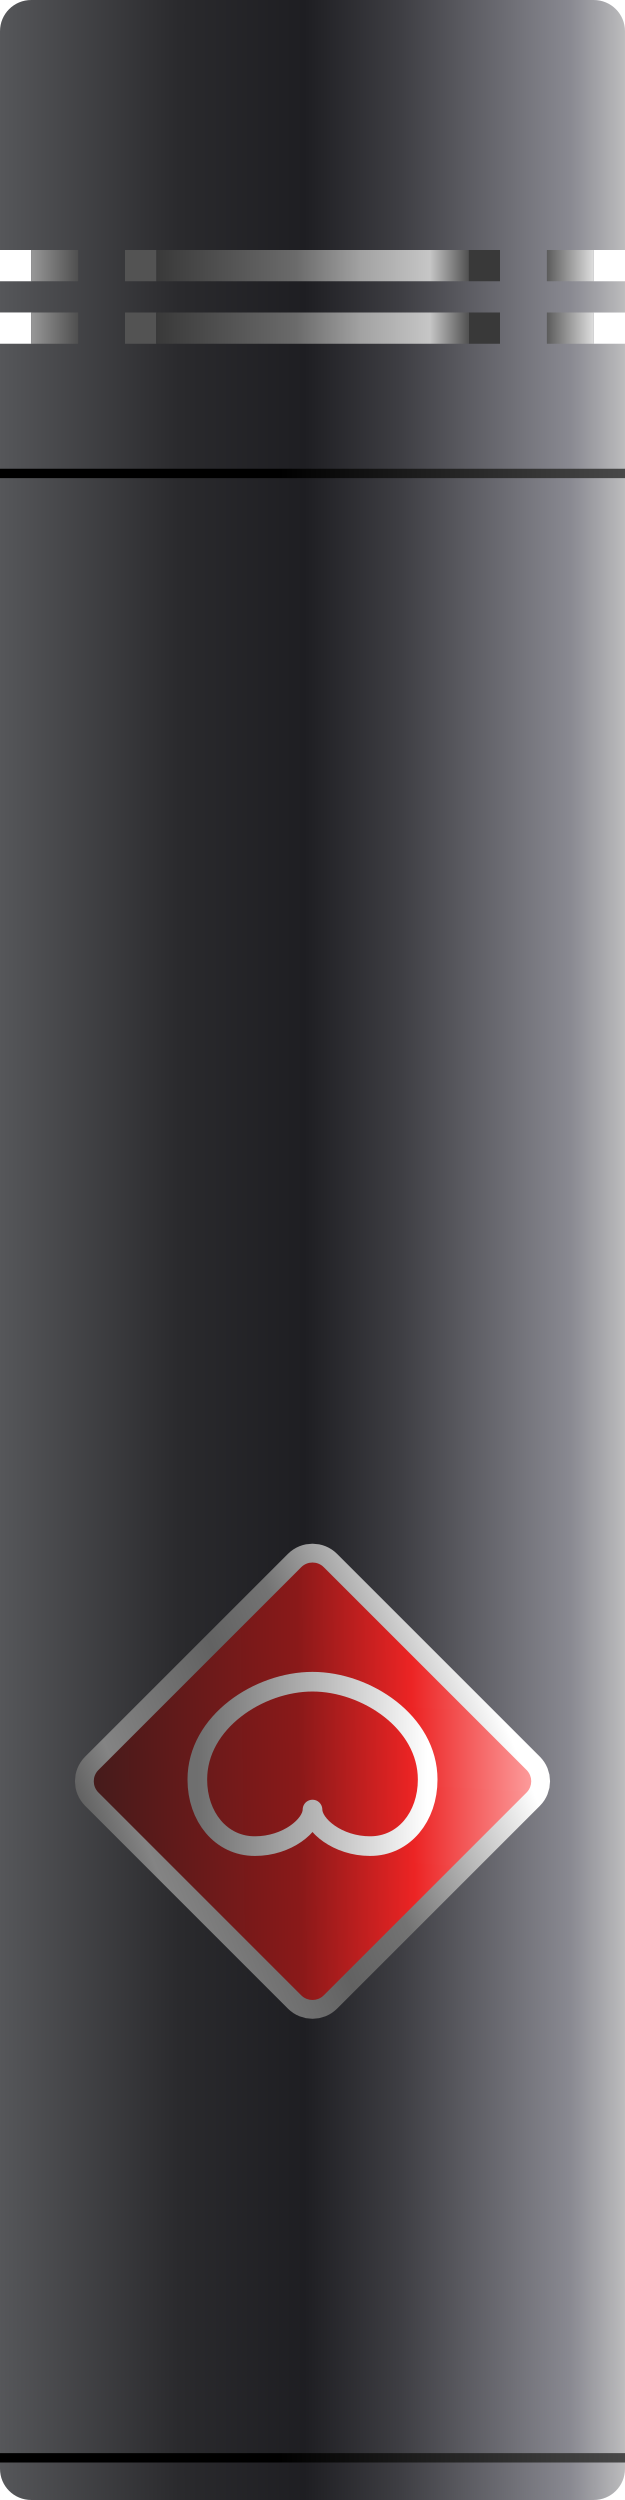
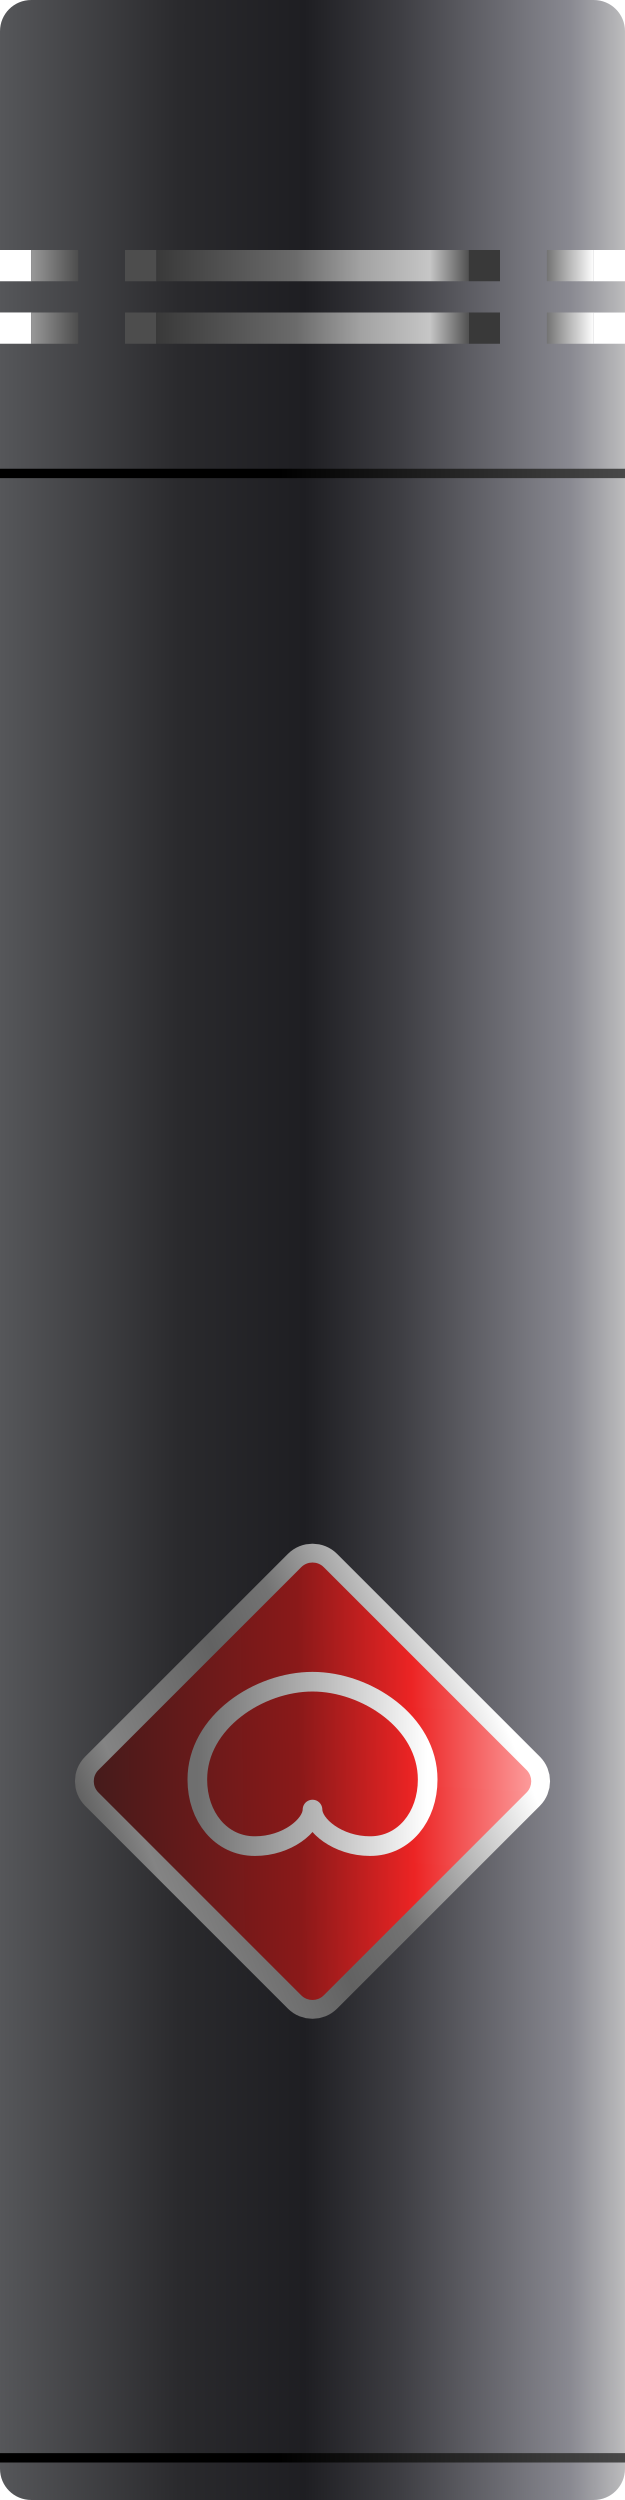
<svg xmlns="http://www.w3.org/2000/svg" xmlns:xlink="http://www.w3.org/1999/xlink" width="20mm" height="80mm" viewBox="0 0 200 799.998" version="1.1" id="svg5" xml:space="preserve">
  <defs id="defs2">
+     <linearGradient id="linearGradient1171">
+       <stop style="stop-color:#4d4d4d;stop-opacity:1;" offset="0" id="stop1167" />
+       <stop style="stop-color:#999999;stop-opacity:1;" offset="1" id="stop1169" />
+     </linearGradient>
+     <linearGradient id="linearGradient1165">
+       <stop style="stop-color:#737373;stop-opacity:1;" offset="0" id="stop1161" />
+       <stop style="stop-color:#ffffff;stop-opacity:1;" offset="1" id="stop1163" />
+     </linearGradient>
    <linearGradient id="linearGradient7">
      <stop style="stop-color:#6f6f6f;stop-opacity:1;" offset="0" id="stop5" />
      <stop style="stop-color:#b0b0b0;stop-opacity:1;" offset="0.477" id="stop6" />
      <stop style="stop-color:#ffffff;stop-opacity:1;" offset="1" id="stop7" />
    </linearGradient>
    <linearGradient id="linearGradient2">
-       <stop style="stop-color:#4f4f4f;stop-opacity:1;" offset="0" id="stop1" />
-       <stop style="stop-color:#989898;stop-opacity:1;" offset="1" id="stop2" />
+       <stop style="stop-color:#4d4d4d;stop-opacity:1;" offset="0" id="stop1" />
+       <stop style="stop-color:#999999;stop-opacity:1;" offset="1" id="stop2" />
    </linearGradient>
    <linearGradient id="linearGradient1036">
      <stop style="stop-color:#6f6f6f;stop-opacity:1;" offset="0" id="stop1032" />
      <stop style="stop-color:#c6c6c6;stop-opacity:1;" offset="0.485" id="stop1041" />
      <stop style="stop-color:#ffffff;stop-opacity:1;" offset="1" id="stop1034" />
    </linearGradient>
    <linearGradient id="linearGradient2327">
      <stop style="stop-color:#3e1b1b;stop-opacity:1;" offset="0" id="stop2323" />
      <stop style="stop-color:#8a1919;stop-opacity:1;" offset="0.475" id="stop2331" />
      <stop style="stop-color:#ec2424;stop-opacity:1;" offset="0.713" id="stop2333" />
      <stop style="stop-color:#ffadad;stop-opacity:1;" offset="1" id="stop2325" />
    </linearGradient>
    <linearGradient id="linearGradient2266">
      <stop style="stop-color:#4c4c4c;stop-opacity:1;" offset="0" id="stop2319" />
      <stop style="stop-color:#848484;stop-opacity:1;" offset="0.144" id="stop2262" />
      <stop style="stop-color:#626262;stop-opacity:1;" offset="0.415" id="stop2321" />
      <stop style="stop-color:#737373;stop-opacity:1;" offset="0.561" id="stop2317" />
      <stop style="stop-color:#ffffff;stop-opacity:1;" offset="0.896" id="stop2264" />
    </linearGradient>
    <linearGradient id="linearGradient2120">
      <stop style="stop-color:#393939;stop-opacity:1;" offset="0" id="stop2114" />
      <stop style="stop-color:#6b6b6b;stop-opacity:1;" offset="0.449" id="stop2116" />
      <stop style="stop-color:#a2a2a2;stop-opacity:1;" offset="0.655" id="stop2126" />
      <stop style="stop-color:#c6c6c6;stop-opacity:1;" offset="0.876" id="stop2118" />
      <stop style="stop-color:#515151;stop-opacity:1;" offset="1" id="stop2124" />
    </linearGradient>
    <linearGradient id="linearGradient2067">
-       <stop style="stop-color:#5b5b5b;stop-opacity:1;" offset="0" id="stop2061" />
-       <stop style="stop-color:#dedede;stop-opacity:1;" offset="1" id="stop2065" />
+       <stop style="stop-color:#737373;stop-opacity:1;" offset="0" id="stop2061" />
+       <stop style="stop-color:#ffffff;stop-opacity:1;" offset="1" id="stop2065" />
    </linearGradient>
    <linearGradient id="linearGradient939">
      <stop style="stop-color:#000000;stop-opacity:1;" offset="0.448" id="stop935" />
      <stop style="stop-color:#484848;stop-opacity:1;" offset="1" id="stop937" />
    </linearGradient>
    <linearGradient id="linearGradient925">
      <stop style="stop-color:#58595c;stop-opacity:1;" offset="0" id="stop921" />
      <stop style="stop-color:#2a2a2d;stop-opacity:1;" offset="0.293" id="stop931" />
      <stop style="stop-color:#1e1e22;stop-opacity:1;" offset="0.488" id="stop929" />
      <stop style="stop-color:#3e3e43;stop-opacity:1;" offset="0.637" id="stop4" />
      <stop style="stop-color:#898991;stop-opacity:1;" offset="0.901" id="stop923" />
      <stop style="stop-color:#c5c5c5;stop-opacity:1;" offset="1" id="stop3" />
    </linearGradient>
    <linearGradient xlink:href="#linearGradient925" id="linearGradient927" x1="2.3841858e-06" y1="400" x2="200" y2="400" gradientUnits="userSpaceOnUse" gradientTransform="matrix(1.029853,0,0,1.0073,-2.985352,-2.919973)" />
    <linearGradient xlink:href="#linearGradient939" id="linearGradient941" x1="-5.6843419e-14" y1="151.5" x2="200" y2="151.5" gradientUnits="userSpaceOnUse" />
    <linearGradient xlink:href="#linearGradient939" id="linearGradient1711" gradientUnits="userSpaceOnUse" x1="-5.6843419e-14" y1="151.5" x2="200" y2="151.5" gradientTransform="translate(0,634.9998)" />
    <linearGradient xlink:href="#linearGradient2120" id="linearGradient1666" x1="40" y1="85" x2="160" y2="85" gradientUnits="userSpaceOnUse" gradientTransform="matrix(0.8333333,0,0,1,16.66667,0)" />
-     <linearGradient xlink:href="#linearGradient2067" id="linearGradient2058" gradientUnits="userSpaceOnUse" x1="40" y1="85" x2="160" y2="85" gradientTransform="matrix(0.125,0,0,1,170,-7.2566405e-6)" />
+     <linearGradient xlink:href="#linearGradient1165" id="linearGradient2058" gradientUnits="userSpaceOnUse" x1="40" y1="85" x2="160" y2="85" gradientTransform="matrix(0.125,0,0,1,170,-7.2566405e-6)" />
    <linearGradient xlink:href="#linearGradient2067" id="linearGradient2111" gradientUnits="userSpaceOnUse" gradientTransform="matrix(0.125,0,0,1,170,19.99999)" x1="40" y1="85" x2="160" y2="85" />
    <linearGradient xlink:href="#linearGradient2120" id="linearGradient2182" gradientUnits="userSpaceOnUse" gradientTransform="matrix(0.8333333,0,0,1,16.66667,20)" x1="40" y1="85" x2="160" y2="85" />
    <linearGradient xlink:href="#linearGradient2266" id="linearGradient2268" x1="-406.419" y1="443.324" x2="-257.737" y2="504.724" gradientUnits="userSpaceOnUse" />
    <linearGradient xlink:href="#linearGradient2327" id="linearGradient2329" x1="-387.251" y1="420.233" x2="-277.954" y2="526.766" gradientUnits="userSpaceOnUse" />
    <linearGradient xlink:href="#linearGradient7" id="linearGradient1038" x1="0" y1="142.751" x2="400.001" y2="142.751" gradientUnits="userSpaceOnUse" gradientTransform="matrix(0.1842837,0,0,0.1842837,63.14312,538.1431)" />
    <linearGradient xlink:href="#linearGradient1036" id="linearGradient1234" x1="75.759" y1="568.502" x2="135.759" y2="568.502" gradientUnits="userSpaceOnUse" gradientTransform="matrix(1.230769,0,0,1.230769,-30.16521,-129.695)" />
-     <linearGradient xlink:href="#linearGradient2" id="linearGradient1" gradientUnits="userSpaceOnUse" gradientTransform="matrix(0.125,0,0,1,-30.00001,-8.2109607e-6)" x1="40" y1="85" x2="160" y2="85" />
+     <linearGradient xlink:href="#linearGradient1171" id="linearGradient1" gradientUnits="userSpaceOnUse" gradientTransform="matrix(0.125,0,0,1,-30.00001,-8.2109607e-6)" x1="40" y1="85" x2="160" y2="85" />
    <linearGradient xlink:href="#linearGradient2" id="linearGradient3" gradientUnits="userSpaceOnUse" gradientTransform="matrix(0.125,0,0,1,-30.00001,19.99999)" x1="40" y1="85" x2="160" y2="85" />
  </defs>
  <g id="layer1" style="display:inline">
    <path id="rect234" style="fill:url(#linearGradient927);stroke-width:5.905;paint-order:stroke fill markers" d="M 9.999,0 C 4.459,0 0,4.459 0,9.999 V 80 h 9.999 v 9.999 H 0 v 9.999 h 9.999 v 9.999 H 0 v 680 c 0,5.54 4.459,9.999 9.999,9.999 H 189.999 c 5.54,0 9.999,-4.459 9.999,-9.999 V 109.998 h -9.999 v -9.999 h 9.999 v -9.999 h -9.999 v -9.999 h 9.999 V 9.999 C 199.998,4.459 195.539,0 189.999,0 Z" />
    <rect style="fill:url(#linearGradient941);fill-opacity:1;stroke:none;stroke-width:3.931;paint-order:stroke fill markers" id="rect933" width="200" height="3" x="-5.6843419e-14" y="150" />
    <rect style="fill:url(#linearGradient1711);fill-opacity:1;stroke:none;stroke-width:3.931;paint-order:stroke fill markers" id="rect933-0" width="200" height="3" x="0" y="785" />
    <g id="g1110">
      <rect style="fill:url(#linearGradient1666);fill-opacity:1;stroke-width:7.868;paint-order:stroke fill markers" id="rect1658" width="100" height="10" x="50" y="80" rx="0" />
      <rect style="fill:url(#linearGradient2058);fill-opacity:1;stroke-width:3.047;paint-order:stroke fill markers" id="rect1658-0" width="15" height="10" x="175" y="80" rx="0" />
      <rect style="fill:url(#linearGradient2111);fill-opacity:1;stroke-width:3.047;paint-order:stroke fill markers" id="rect1658-0-9" width="15" height="10" x="175" y="100" rx="0" />
      <rect style="fill:#393939;fill-opacity:1;stroke-width:2.488;paint-order:stroke fill markers" id="rect1658-9" width="10" height="10" x="150" y="80" rx="0" />
      <rect style="fill:#393939;fill-opacity:1;stroke-width:2.488;paint-order:stroke fill markers" id="rect1658-9-7" width="10" height="10" x="150" y="100" rx="0" />
-       <rect style="fill:#535353;fill-opacity:1;stroke-width:2.488;paint-order:stroke fill markers" id="rect1658-9-2" width="10" height="10" x="40" y="80" rx="0" />
-       <rect style="fill:#535353;fill-opacity:1;stroke-width:2.488;paint-order:stroke fill markers" id="rect1658-9-2-2" width="10" height="10" x="40" y="100" rx="0" />
+       <rect style="fill:#4d4d4d;fill-opacity:1;stroke-width:2.488;paint-order:stroke fill markers" id="rect1658-9-2" width="10" height="10" x="40" y="80" rx="0" />
+       <rect style="fill:#4d4d4d;fill-opacity:1;stroke-width:2.488;paint-order:stroke fill markers" id="rect1658-9-2-2" width="10" height="10" x="40" y="100" rx="0" />
      <rect style="display:inline;fill:url(#linearGradient2182);fill-opacity:1;stroke-width:7.868;paint-order:stroke fill markers" id="rect1658-4" width="100" height="10" x="50" y="100" rx="0" />
      <rect style="fill:url(#linearGradient1);fill-opacity:1;stroke-width:3.047;paint-order:stroke fill markers" id="rect1" width="15" height="10" x="-25" y="80" rx="0" transform="scale(-1,1)" />
      <rect style="fill:url(#linearGradient3);fill-opacity:1;stroke-width:3.047;paint-order:stroke fill markers" id="rect2" width="15" height="10" x="-25" y="100" rx="0" transform="scale(-1,1)" />
    </g>
    <rect style="display:inline;fill:url(#linearGradient2329);fill-opacity:1;stroke:url(#linearGradient2268);stroke-width:12.044;paint-order:stroke fill markers" id="rect2237" width="101.975" height="101.975" x="-383.328" y="422.774" rx="5.099" transform="rotate(-45)" />
    <path id="path3590" style="display:inline;fill:none;fill-opacity:1;stroke:url(#linearGradient1038);stroke-width:6.286;stroke-linecap:butt;stroke-linejoin:round;stroke-dasharray:none;stroke-opacity:1" class="UnoptimicedTransforms" d="m 100,538.143 c -17.138,0 -36.856,12.9 -36.856,31.328 0,11.849 7.555,21.304 18.428,21.285 10.32,0.018 18.428,-6.689 18.428,-11.702 0,5.013 8.109,11.72 18.429,11.702 10.873,0.018 18.428,-9.436 18.428,-21.285 0,-18.428 -19.719,-31.328 -36.857,-31.328 z" />
    <circle style="display:none;fill:none;fill-opacity:1;stroke:url(#linearGradient1234);stroke-width:6.154;stroke-linejoin:round;stroke-dasharray:none;paint-order:stroke fill markers" id="path1226" cx="100" cy="570" r="36.923" />
  </g>
</svg>
